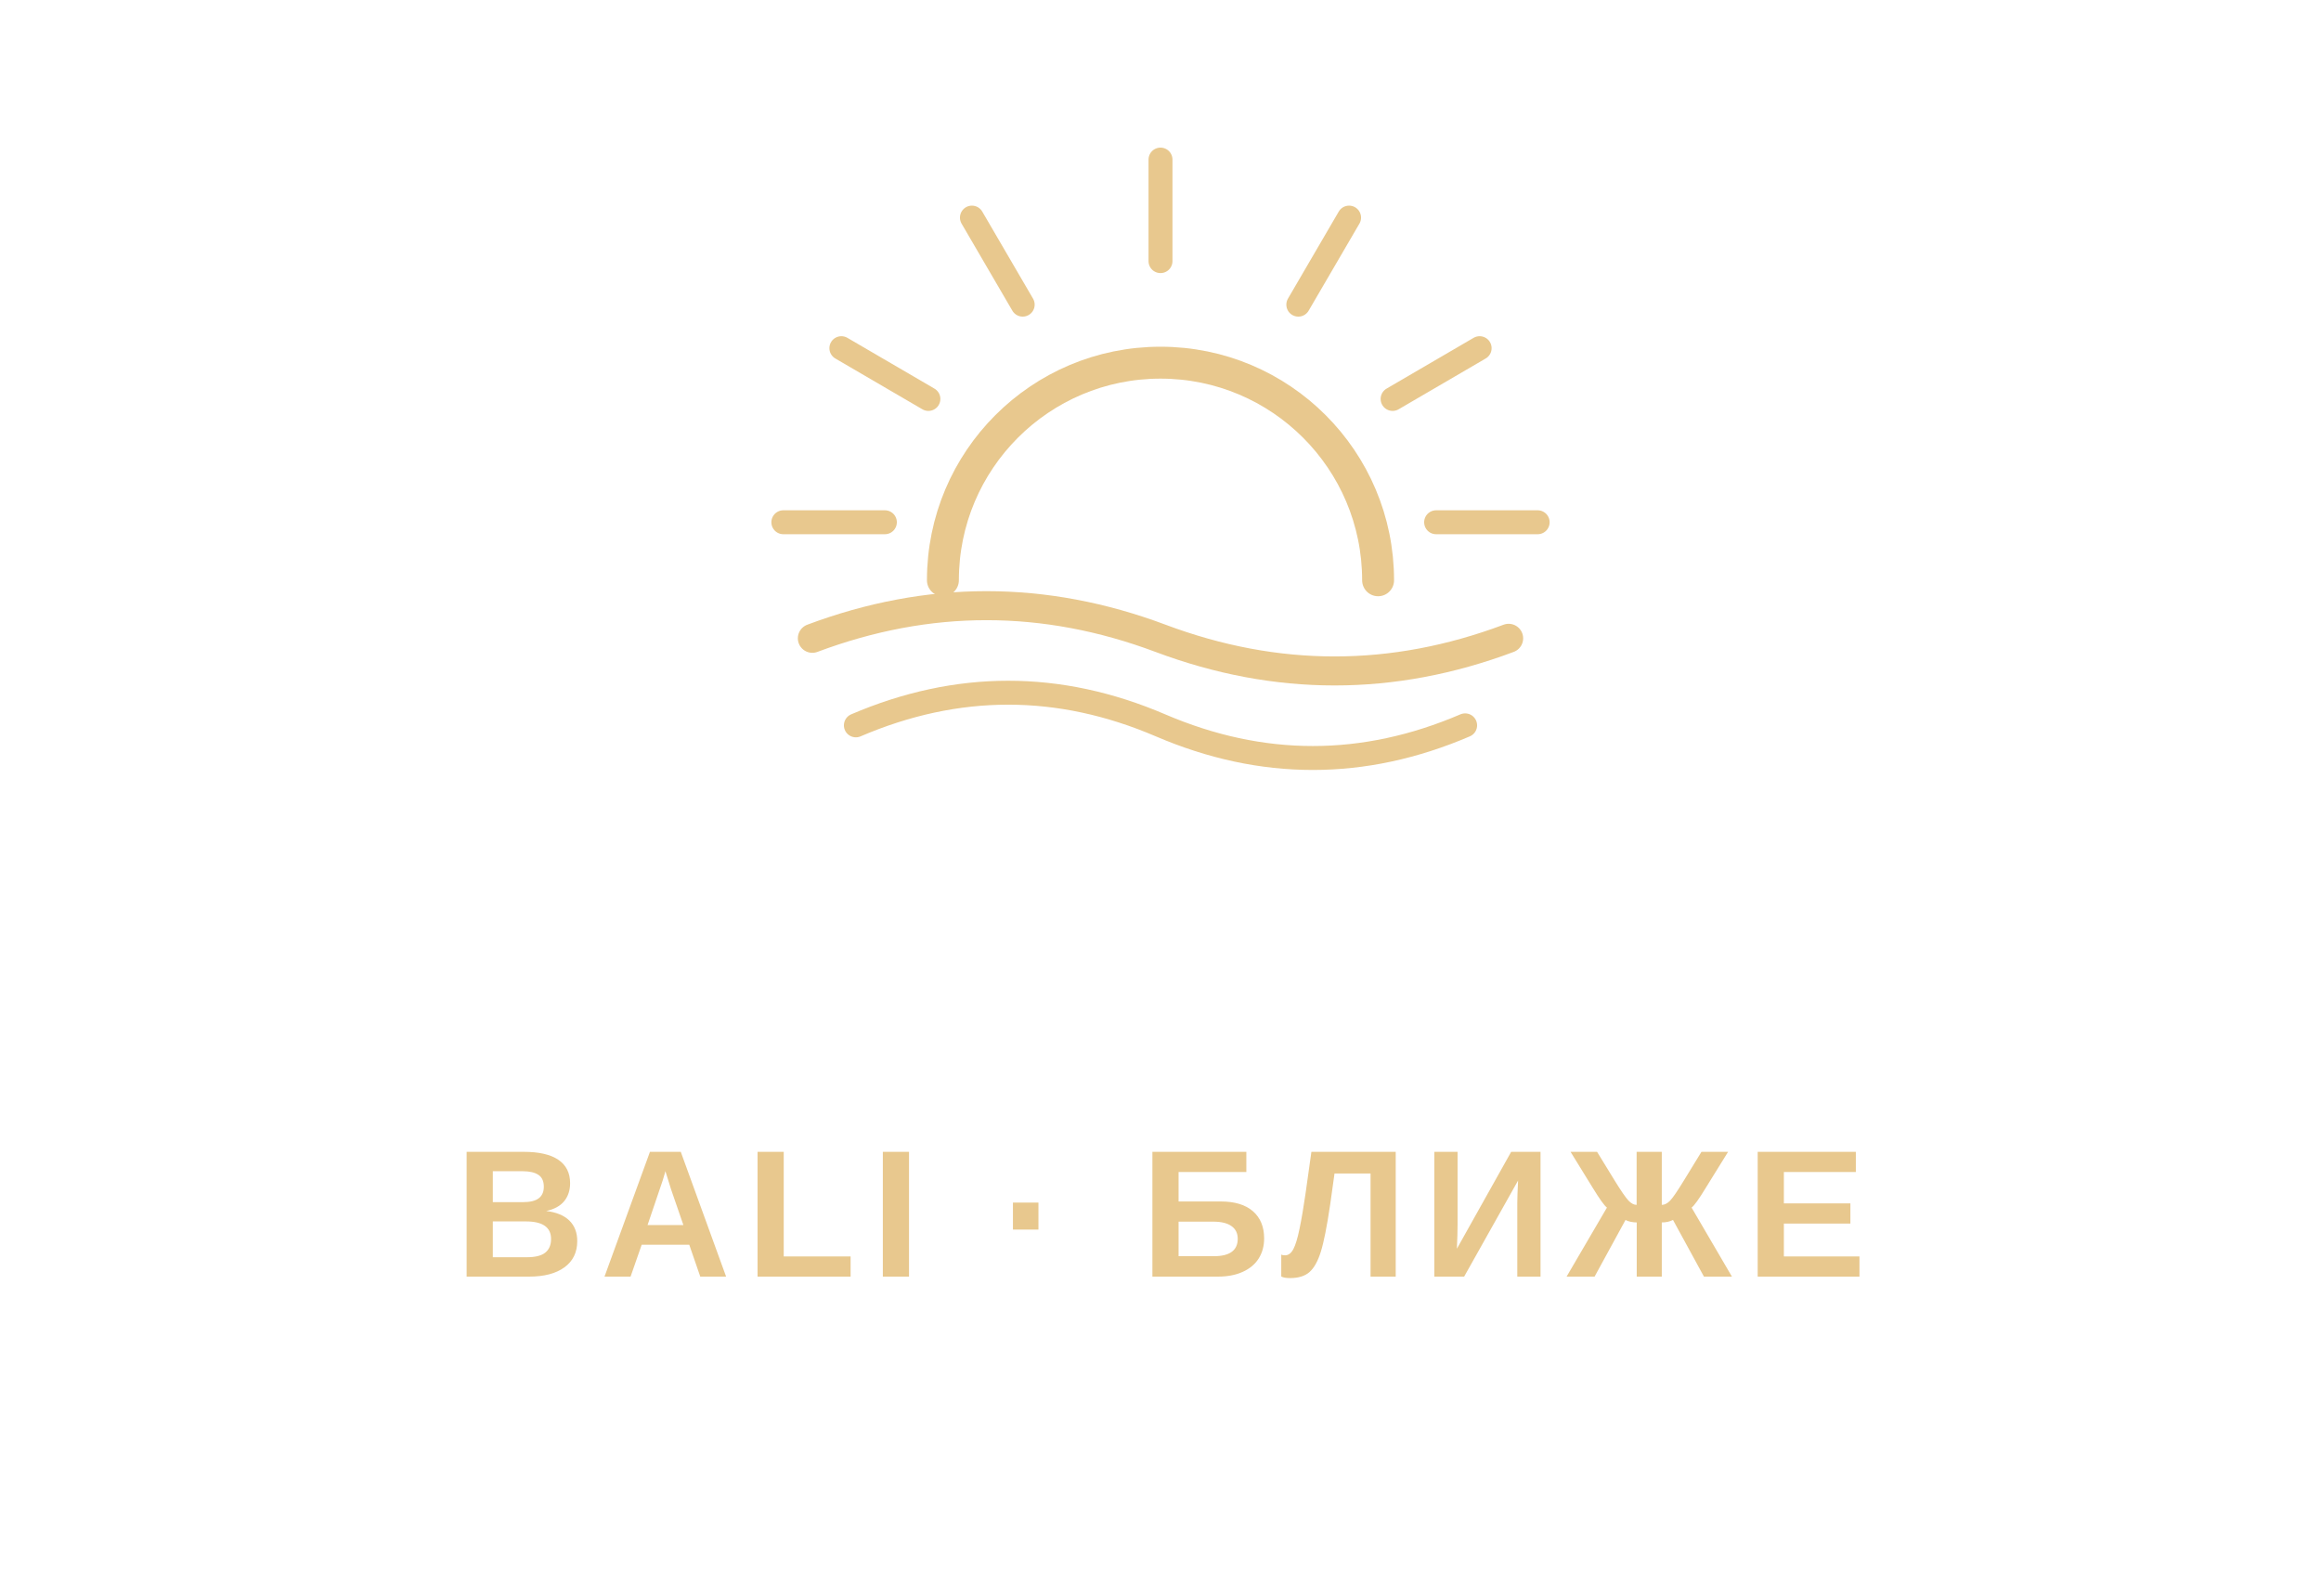
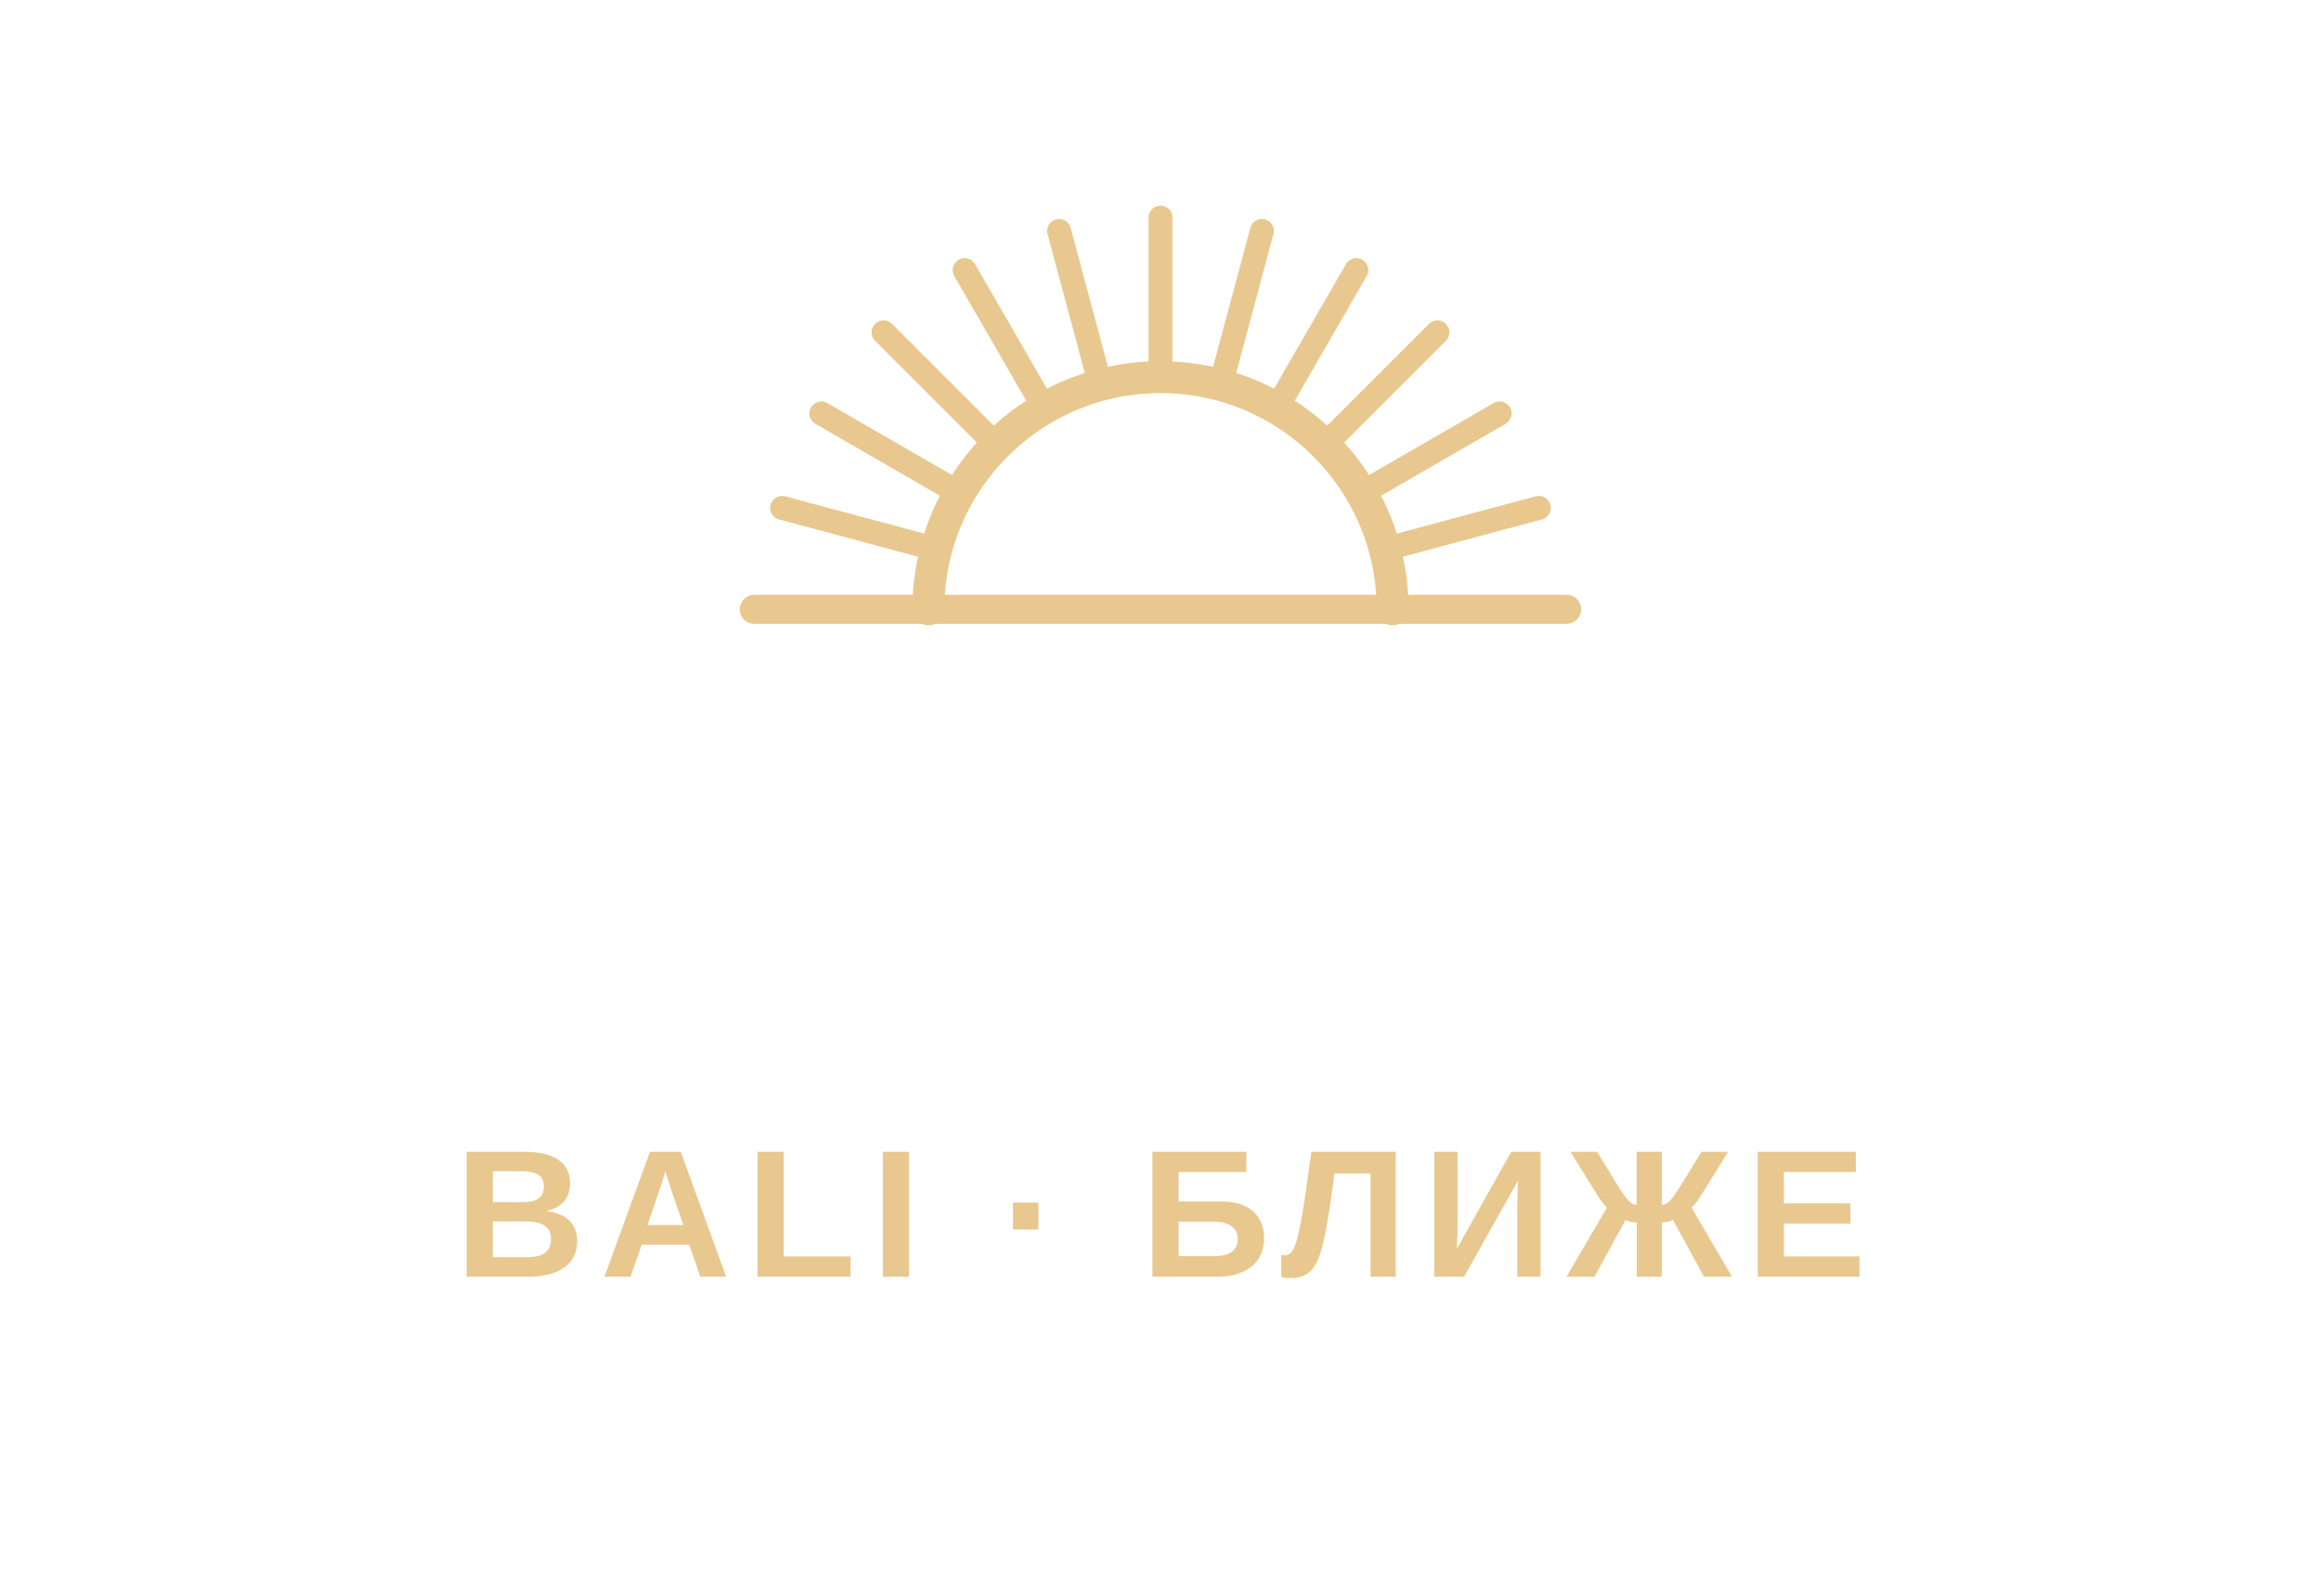
<svg xmlns="http://www.w3.org/2000/svg" viewBox="0 0 320 220">
  <g fill="none" stroke="#E8C88E" stroke-linecap="round" stroke-linejoin="round" transform="translate(88 12) scale(2)">
-     <path d="M21 34a15 15 0 0 1 30 0" stroke-width="2.2" />
-     <path d="M12 38c8-3 16-3 24 0s16 3 24 0" stroke-width="2" />
-     <path d="M15 44c7-3 14-3 21 0s14 3 21 0" stroke-width="1.65" />
-     <path d="M36 5v7M23 9l3.5 6M49 9l-3.5 6M14 18l6 3.5M58 18l-6 3.5M10 30h7M62 30h-7" stroke-width="1.65" />
+     <path d="M20 36a16 16 0 0 1 32 0" stroke-width="2.2" />
+     <path d="M8 36h56" stroke-width="2" />
+     <path d="M19.58 31.6 9.92 29.01M21.28 27.5 12.62 22.5M23.98 23.98 16.91 16.91M27.5 21.28 22.5 12.62M31.6 19.58 29.01 9.92M36 19V9M40.4 19.58 42.99 9.92M44.5 21.28 49.5 12.62M48.02 23.98 55.09 16.91M50.72 27.5 59.38 22.5M52.42 31.6 62.08 29.01" stroke-width="1.65" />
  </g>
  <text x="160" y="176" text-anchor="middle" fill="#E8C88E" font-family="Manrope,Arial,sans-serif" font-size="25" font-weight="800" letter-spacing="2">BALI · БЛИЖЕ</text>
</svg>
